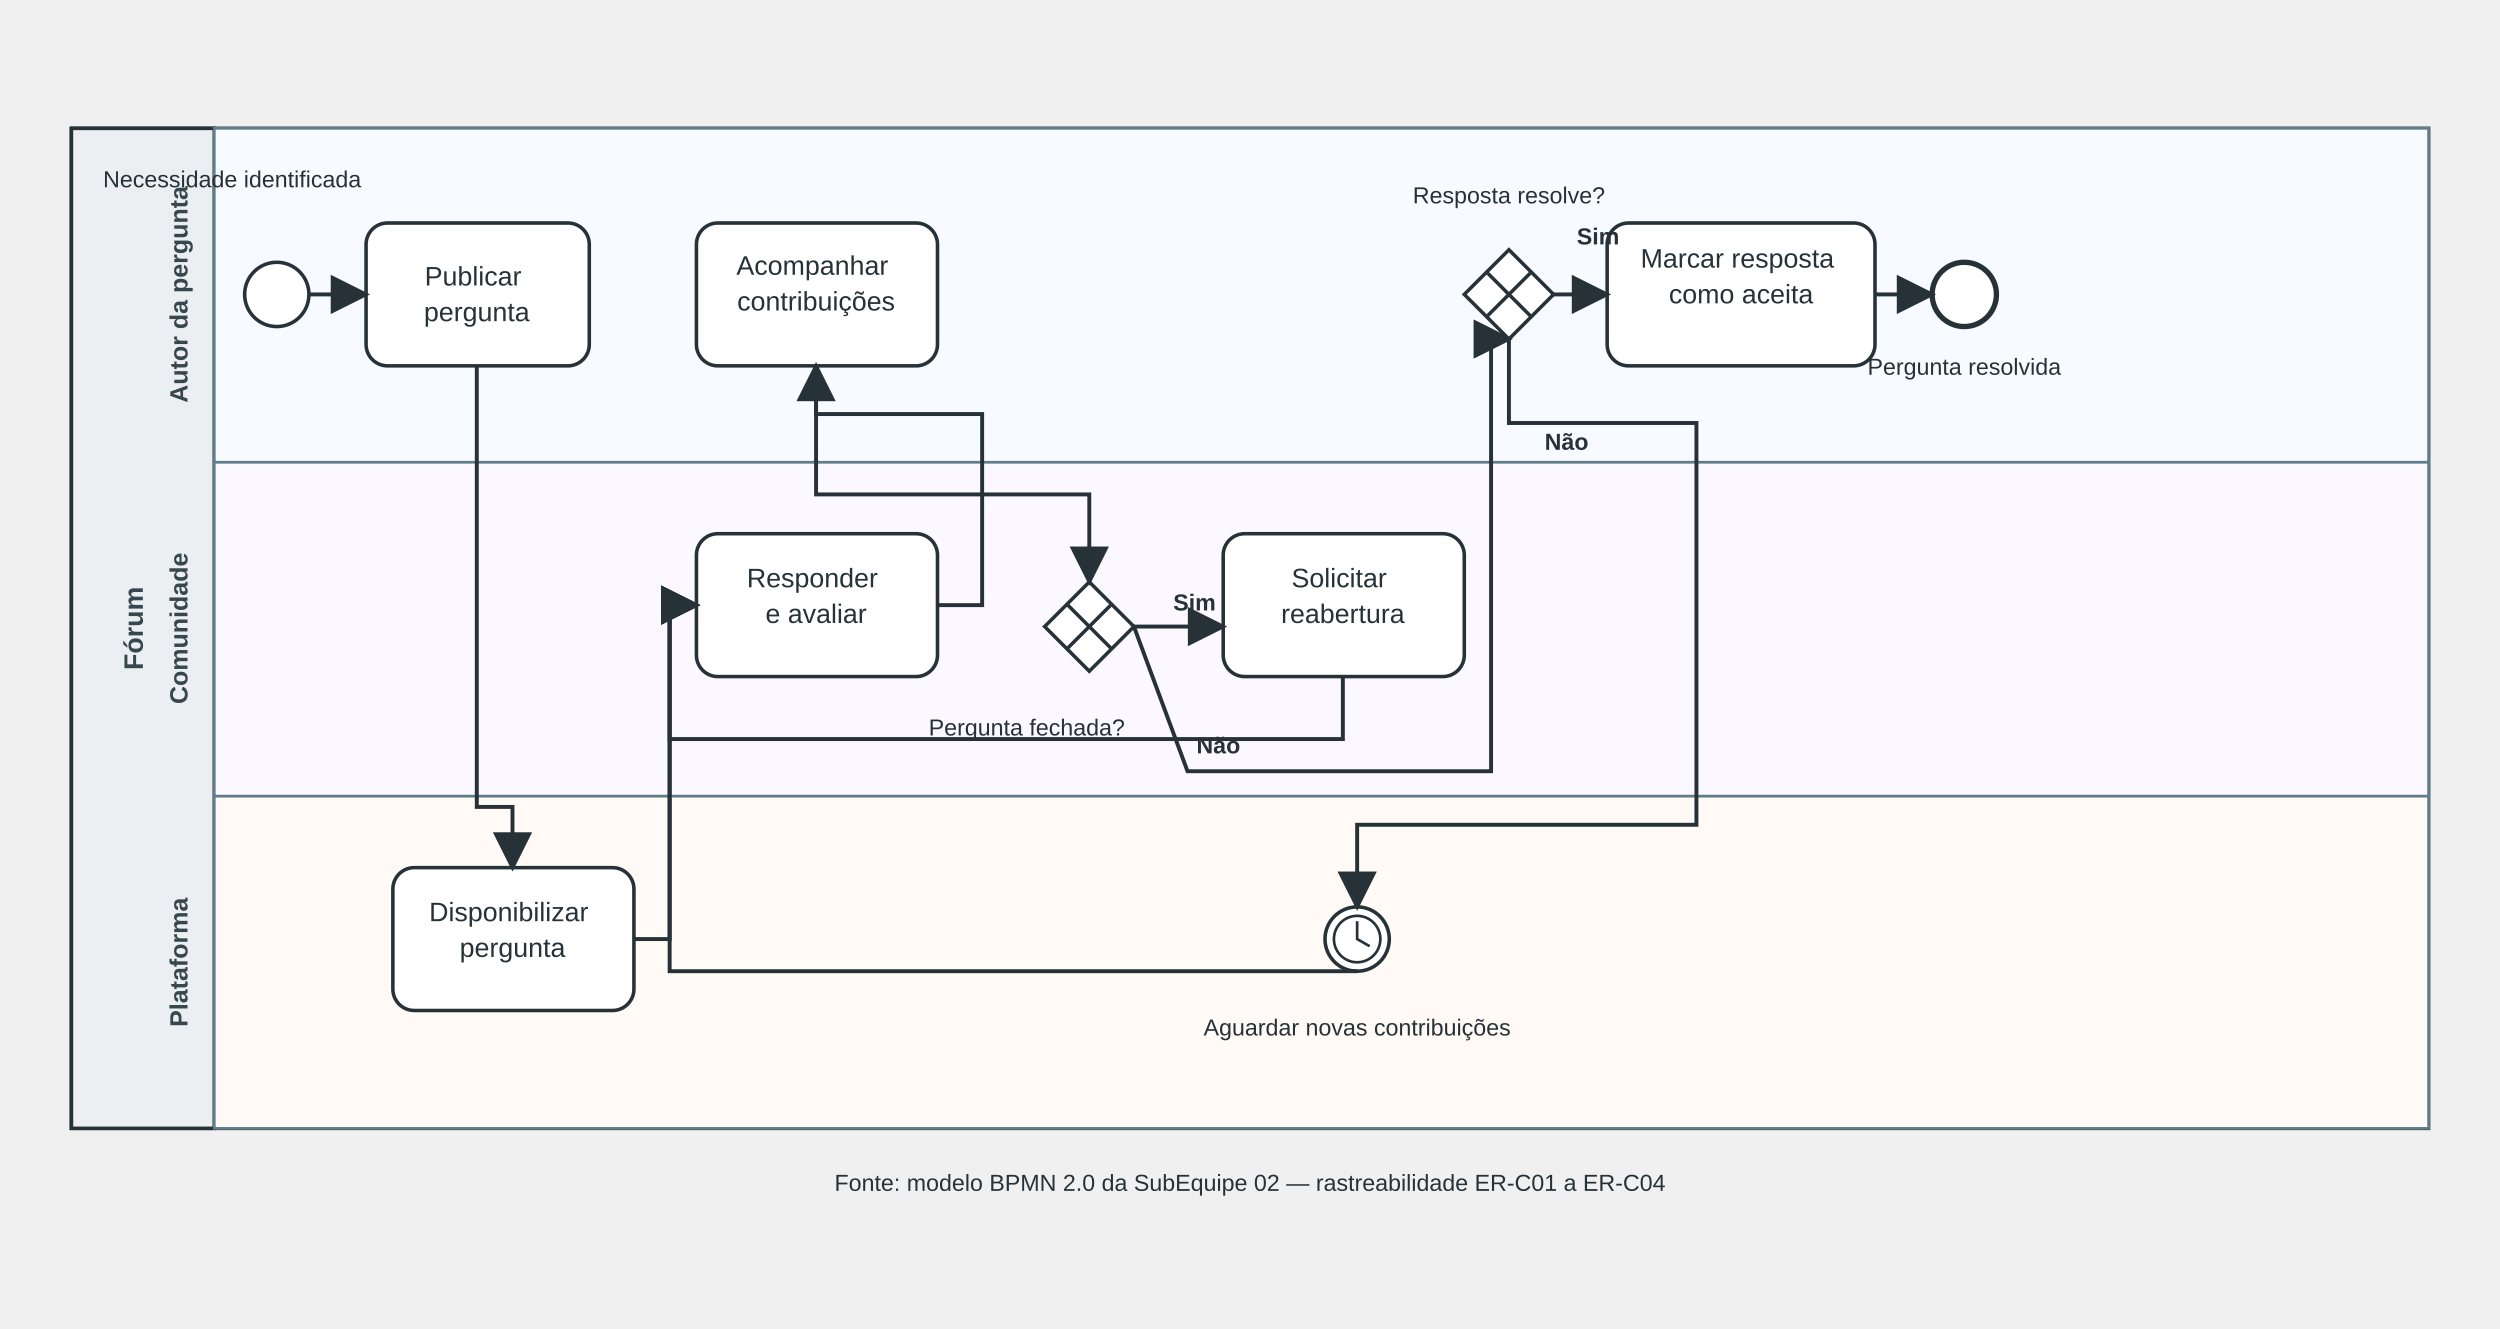
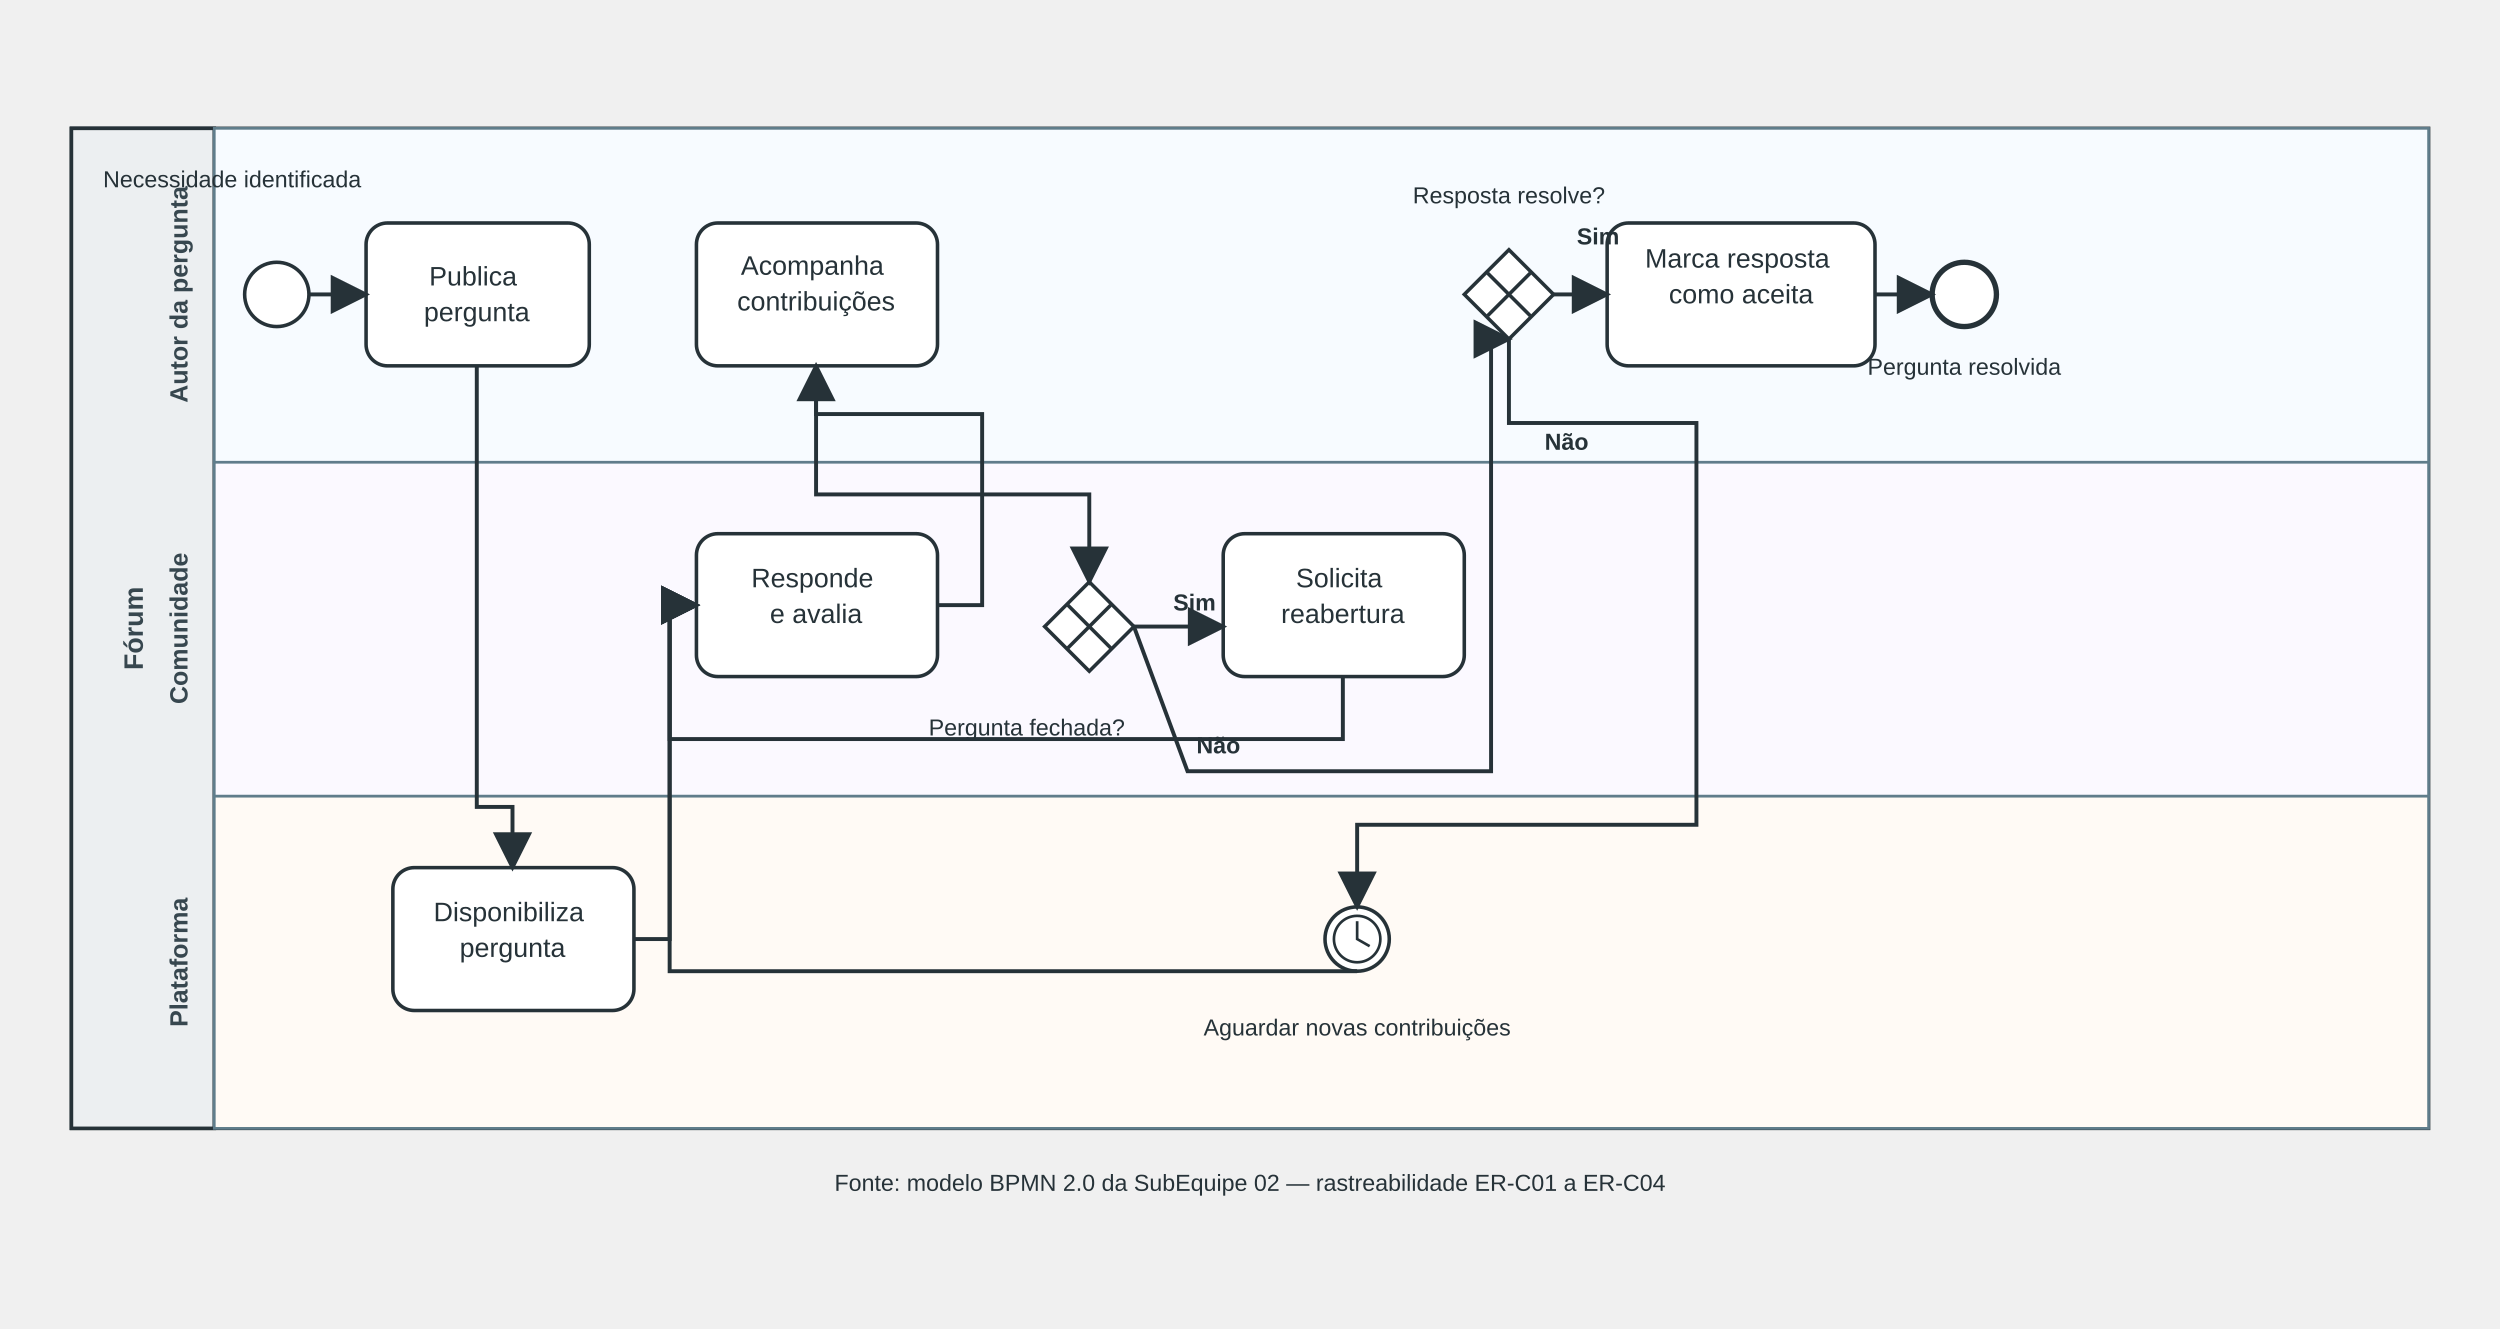
<svg xmlns="http://www.w3.org/2000/svg" width="1280" height="680" viewBox="0 0 1400 680" role="img" aria-labelledby="title desc">
  <defs>
    <marker id="arrow" markerWidth="10" markerHeight="10" refX="9" refY="5" orient="auto" markerUnits="strokeWidth">
      <path d="M 0 0 L 10 5 L 0 10 z" fill="#263238" />
    </marker>
    <style>
      .pool { fill: #ffffff; stroke: #263238; stroke-width: 2; }
      .lane-author { fill: #f7fbff; stroke: #607d8b; stroke-width: 1.5; }
      .lane-community { fill: #fbf9ff; stroke: #607d8b; stroke-width: 1.5; }
      .lane-platform { fill: #fffaf5; stroke: #607d8b; stroke-width: 1.5; }
      .task { fill: #ffffff; stroke: #263238; stroke-width: 2; rx: 12; }
      .gateway { fill: #ffffff; stroke: #263238; stroke-width: 2; }
      .event { fill: #ffffff; stroke: #263238; stroke-width: 2; }
      .end-event { fill: #ffffff; stroke: #263238; stroke-width: 3; }
      .flow { fill: none; stroke: #263238; stroke-width: 2.2; marker-end: url(#arrow); }
      .label { fill: #263238; font-family: Arial, Helvetica, sans-serif; font-size: 15px; text-anchor: middle; }
      .small-label { fill: #263238; font-family: Arial, Helvetica, sans-serif; font-size: 13px; text-anchor: middle; }
      .lane-label { fill: #37474f; font-family: Arial, Helvetica, sans-serif; font-size: 14px; font-weight: 600; text-anchor: middle; }
      .pool-label { fill: #37474f; font-family: Arial, Helvetica, sans-serif; font-size: 15px; font-weight: 700; text-anchor: middle; }
      .condition { fill: #263238; font-family: Arial, Helvetica, sans-serif; font-size: 13px; font-weight: 600; }
    </style>
  </defs>
  <rect x="40" y="40" width="1320" height="560" class="pool" />
  <rect x="40" y="40" width="80" height="560" fill="#eceff1" stroke="#263238" stroke-width="2" />
  <rect x="120" y="40" width="1240" height="187" class="lane-author" />
  <rect x="120" y="227" width="1240" height="187" class="lane-community" />
  <rect x="120" y="414" width="1240" height="186" class="lane-platform" />
  <text x="80" y="320" class="pool-label" transform="rotate(-90 80 320)">Fórum</text>
  <text x="105" y="133" class="lane-label" transform="rotate(-90 105 133)">Autor da pergunta</text>
  <text x="105" y="320" class="lane-label" transform="rotate(-90 105 320)">Comunidade</text>
  <text x="105" y="507" class="lane-label" transform="rotate(-90 105 507)">Plataforma</text>
  <circle cx="155" cy="133" r="18" class="event" />
  <text x="130" y="73" class="small-label" text-anchor="start">Necessidade identificada</text>
  <rect x="205" y="93" width="125" height="80" class="task" />
  <text x="267" y="128" class="label">
-     <tspan x="267" dy="0">Publicar</tspan>
+     <tspan x="267" dy="0">Publica</tspan>
    <tspan x="267" dy="20">pergunta</tspan>
  </text>
  <rect x="390" y="93" width="135" height="80" class="task" />
  <text x="457" y="122" class="label">
-     <tspan x="457" dy="0">Acompanhar</tspan>
+     <tspan x="457" dy="0">Acompanha</tspan>
    <tspan x="457" dy="20">contribuições</tspan>
  </text>
  <polygon points="845,108 870,133 845,158 820,133" class="gateway" />
  <path d="M833 121 L857 145 M857 121 L833 145" stroke="#263238" stroke-width="2" />
  <text x="845" y="82" class="small-label">Resposta resolve?</text>
  <rect x="900" y="93" width="150" height="80" class="task" />
  <text x="975" y="118" class="label">
-     <tspan x="975" dy="0">Marcar resposta</tspan>
+     <tspan x="975" dy="0">Marca resposta</tspan>
    <tspan x="975" dy="20">como aceita</tspan>
  </text>
  <circle cx="1100" cy="133" r="18" class="end-event" />
  <text x="1100" y="178" class="small-label">Pergunta resolvida</text>
  <rect x="390" y="267" width="135" height="80" class="task" />
  <text x="457" y="297" class="label">
-     <tspan x="457" dy="0">Responder</tspan>
-     <tspan x="457" dy="20">e avaliar</tspan>
+     <tspan x="457" dy="0">Responde</tspan>
+     <tspan x="457" dy="20">e avalia</tspan>
  </text>
  <polygon points="610,294 635,319 610,344 585,319" class="gateway" />
  <path d="M598 307 L622 331 M622 307 L598 331" stroke="#263238" stroke-width="2" />
  <text x="575" y="380" class="small-label" text-anchor="end">Pergunta fechada?</text>
  <rect x="685" y="267" width="135" height="80" class="task" />
  <text x="752" y="297" class="label">
-     <tspan x="752" dy="0">Solicitar</tspan>
+     <tspan x="752" dy="0">Solicita</tspan>
    <tspan x="752" dy="20">reabertura</tspan>
  </text>
  <rect x="220" y="454" width="135" height="80" class="task" />
  <text x="287" y="484" class="label">
-     <tspan x="287" dy="0">Disponibilizar</tspan>
+     <tspan x="287" dy="0">Disponibiliza</tspan>
    <tspan x="287" dy="20">pergunta</tspan>
  </text>
  <circle cx="760" cy="494" r="18" class="event" />
  <circle cx="760" cy="494" r="13" fill="none" stroke="#263238" stroke-width="1.5" />
  <path d="M760 484 L760 494 L767 498" fill="none" stroke="#263238" stroke-width="1.5" />
  <text x="760" y="548" class="small-label">Aguardar novas contribuições</text>
  <path d="M173 133 L205 133" class="flow" />
  <path d="M267 173 L267 420 L287 420 L287 454" class="flow" />
  <path d="M355 494 L375 494 L375 307 L390 307" class="flow" />
  <path d="M525 307 L550 307 L550 200 L457 200 L457 173" class="flow" />
  <path d="M457 173 L457 245 L610 245 L610 294" class="flow" />
  <path d="M635 319 L665 400 L835 400 L835 158 L845 158" class="flow" />
  <text x="670" y="390" class="condition">Não</text>
  <path d="M870 133 L900 133" class="flow" />
  <text x="883" y="105" class="condition">Sim</text>
  <path d="M845 158 L845 205 L950 205 L950 430 L760 430 L760 476" class="flow" />
  <text x="865" y="220" class="condition">Não</text>
  <path d="M760 512 L375 512 L375 307 L390 307" class="flow" />
  <path d="M635 319 L685 319" class="flow" />
  <text x="657" y="310" class="condition">Sim</text>
  <path d="M752 347 L752 382 L375 382 L375 307 L390 307" class="flow" />
  <path d="M1050 133 L1082 133" class="flow" />
  <text x="700" y="635" class="small-label">Fonte: modelo BPMN 2.0 da SubEquipe 02 — rastreabilidade ER-C01 a ER-C04</text>
</svg>
